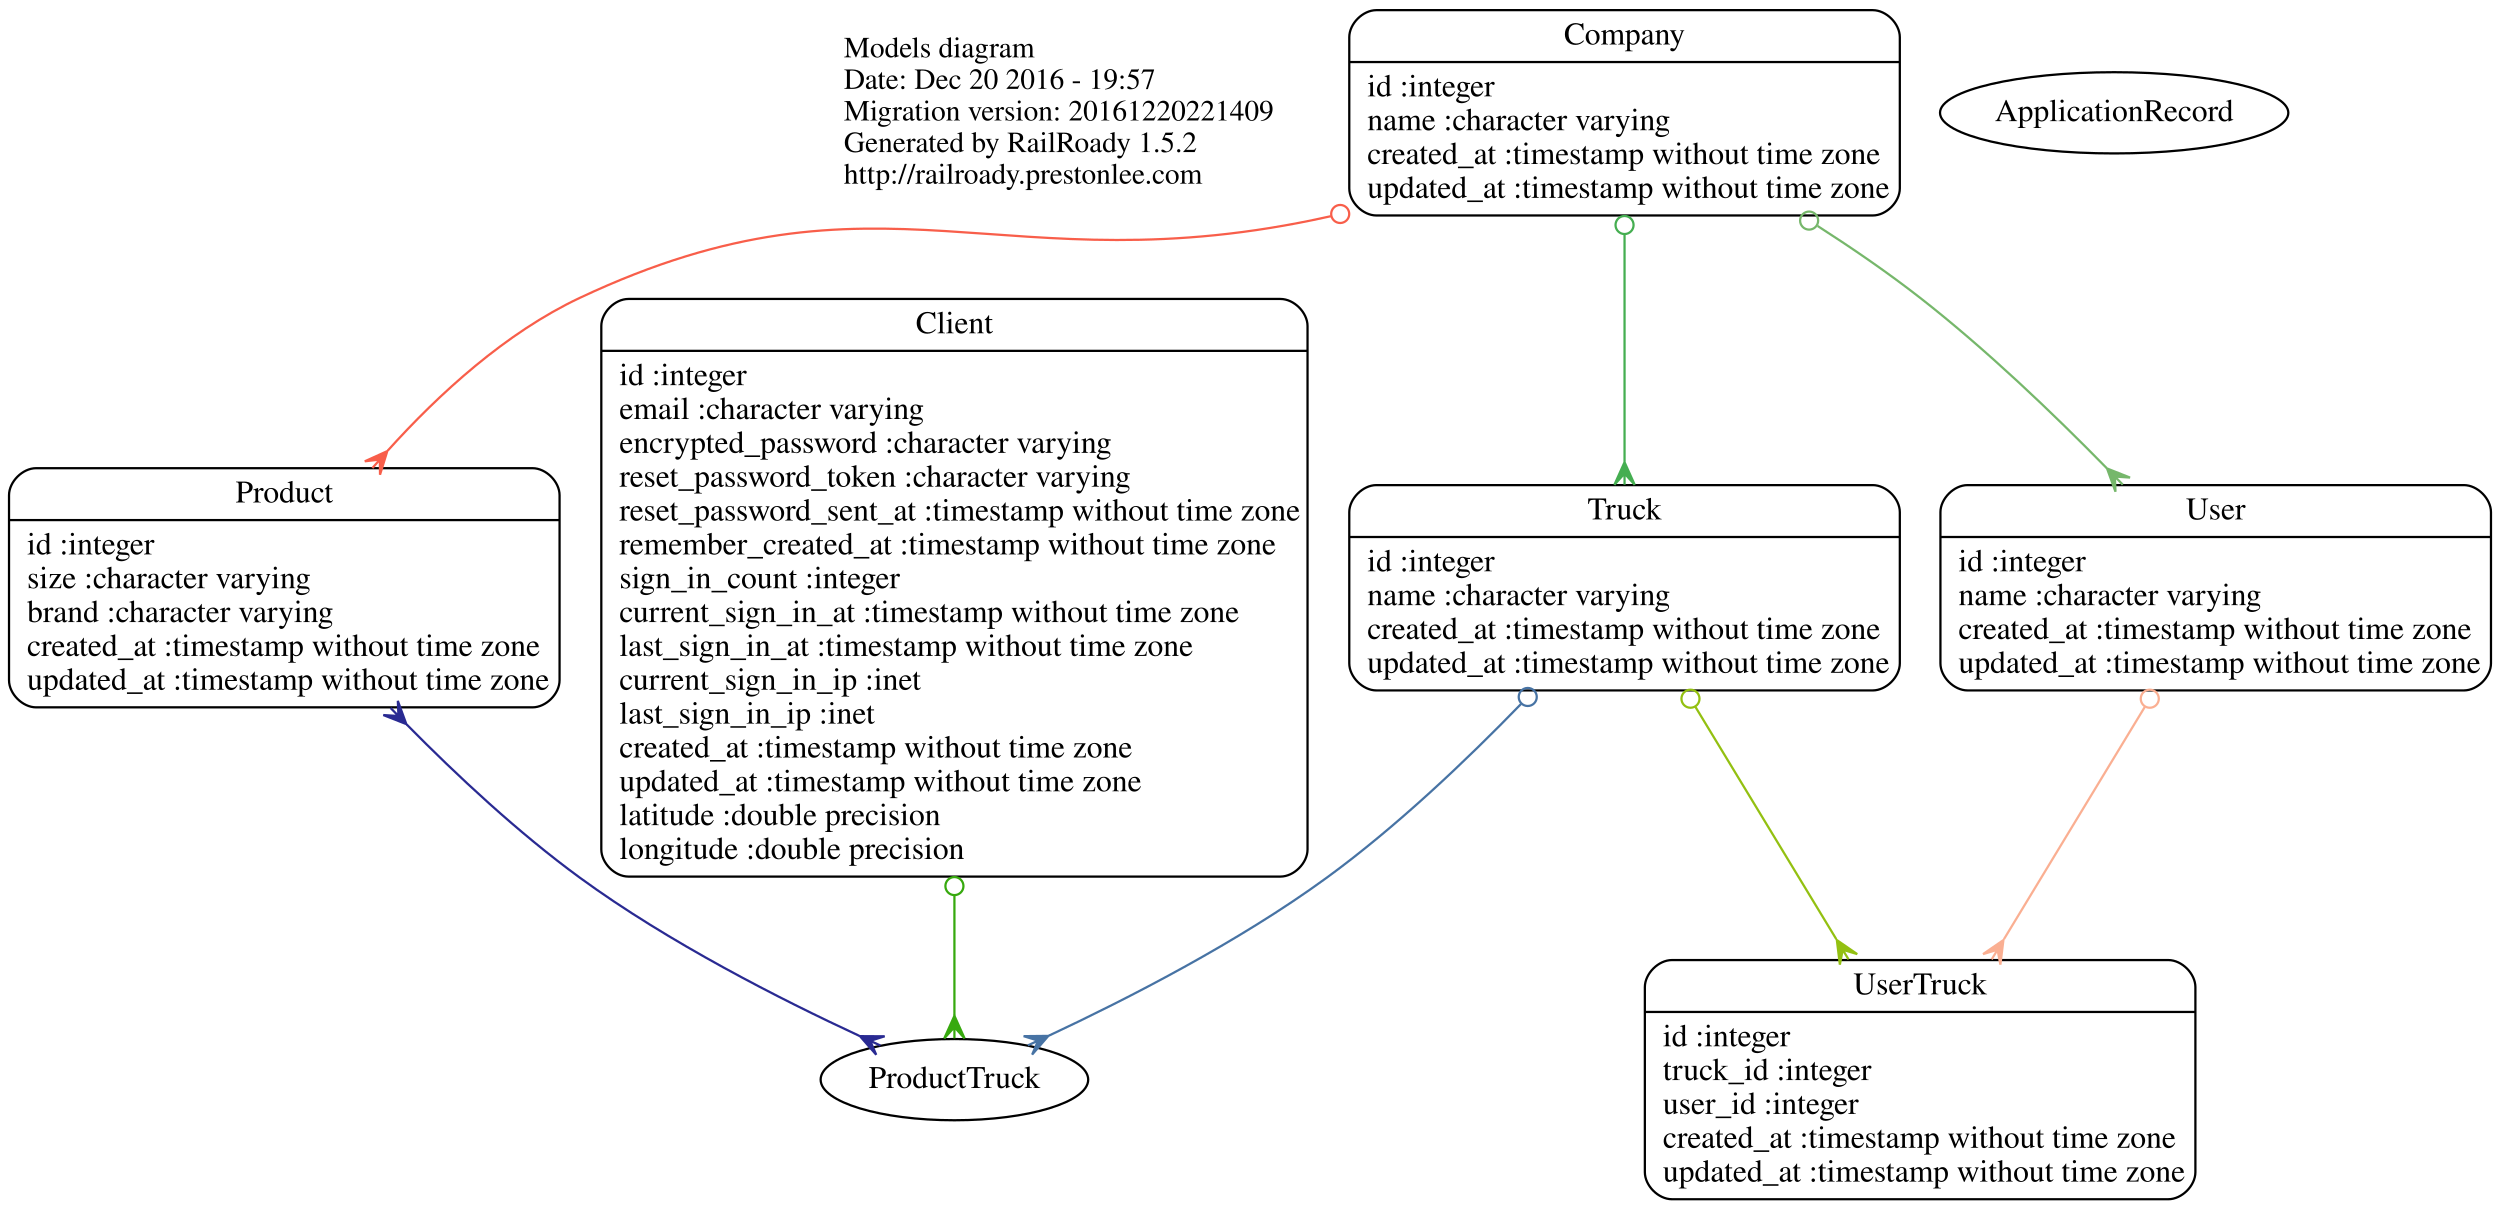
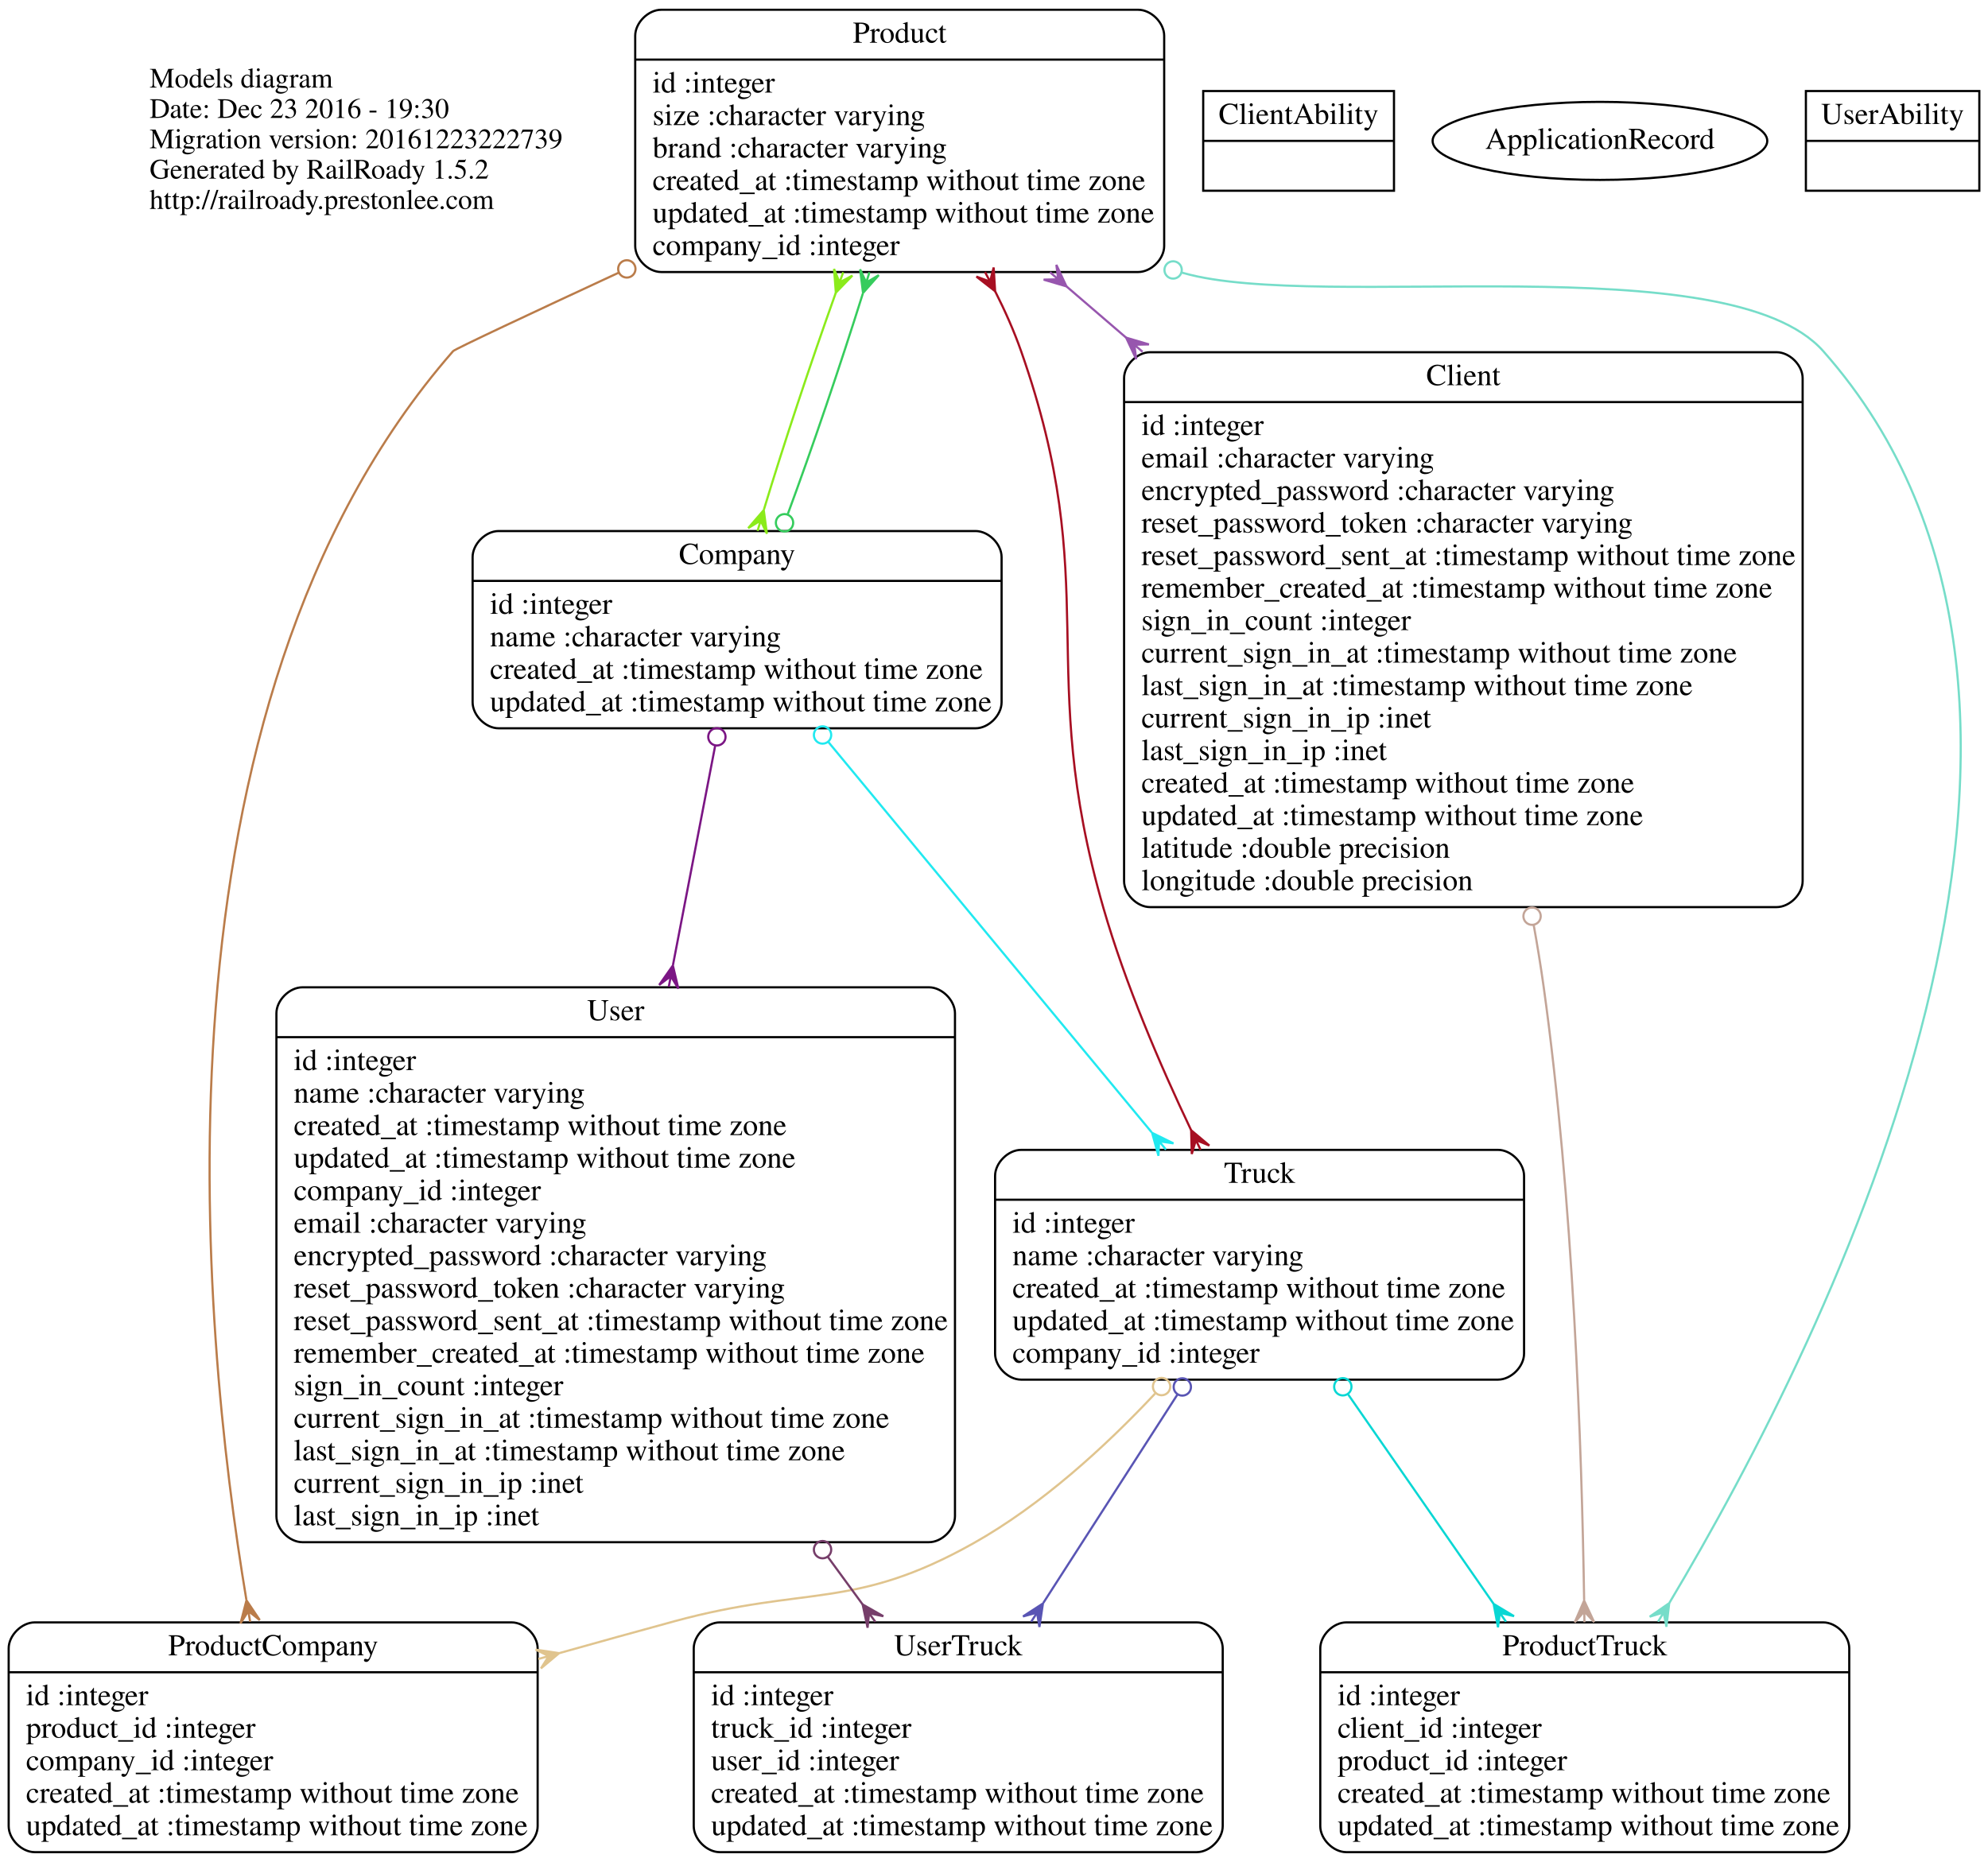
- <svg xmlns="http://www.w3.org/2000/svg" width="1108pt" height="536pt" viewBox="0.00 0.00 1108.00 536.00">
-   <g id="graph0" class="graph" transform="scale(1 1) rotate(0) translate(4 532)">
-     <polygon fill="none" stroke="none" points="-4,4 -4,-532 1104,-532 1104,4 -4,4" />
+ <svg xmlns="http://www.w3.org/2000/svg" width="917pt" height="859pt" viewBox="0.00 0.00 917.00 859.00">
+   <g id="graph0" class="graph" transform="scale(1 1) rotate(0) translate(4 855)">
+     <polygon fill="none" stroke="none" points="-4,4 -4,-855 913,-855 913,4 -4,4" />
    <g id="node1" class="node">
-       <text text-anchor="start" x="370" y="-506.6" font-family="Times,serif" font-size="13.00">Models diagram</text>
-       <text text-anchor="start" x="370" y="-492.6" font-family="Times,serif" font-size="13.00">Date: Dec 20 2016 - 19:57</text>
-       <text text-anchor="start" x="370" y="-478.6" font-family="Times,serif" font-size="13.00">Migration version: 20161220221409</text>
-       <text text-anchor="start" x="370" y="-464.6" font-family="Times,serif" font-size="13.00">Generated by RailRoady 1.5.2</text>
-       <text text-anchor="start" x="370" y="-450.6" font-family="Times,serif" font-size="13.00">http://railroady.prestonlee.com</text>
+       <text text-anchor="start" x="65" y="-814.6" font-family="Times,serif" font-size="13.00">Models diagram</text>
+       <text text-anchor="start" x="65" y="-800.6" font-family="Times,serif" font-size="13.00">Date: Dec 23 2016 - 19:30</text>
+       <text text-anchor="start" x="65" y="-786.6" font-family="Times,serif" font-size="13.00">Migration version: 20161223222739</text>
+       <text text-anchor="start" x="65" y="-772.6" font-family="Times,serif" font-size="13.00">Generated by RailRoady 1.5.2</text>
+       <text text-anchor="start" x="65" y="-758.6" font-family="Times,serif" font-size="13.00">http://railroady.prestonlee.com</text>
    </g>
    <g id="node2" class="node">
-       <path fill="none" stroke="black" d="M12,-218.5C12,-218.5 232,-218.5 232,-218.5 238,-218.5 244,-224.5 244,-230.5 244,-230.5 244,-312.5 244,-312.5 244,-318.5 238,-324.5 232,-324.5 232,-324.5 12,-324.5 12,-324.5 6,-324.5 0,-318.5 0,-312.5 0,-312.5 0,-230.5 0,-230.5 0,-224.5 6,-218.5 12,-218.5" />
-       <text text-anchor="middle" x="122" y="-309.3" font-family="Times,serif" font-size="14.00">Product</text>
-       <polyline fill="none" stroke="black" points="0,-301.5 244,-301.5 " />
-       <text text-anchor="start" x="8" y="-286.3" font-family="Times,serif" font-size="14.00">id :integer</text>
-       <text text-anchor="start" x="8" y="-271.3" font-family="Times,serif" font-size="14.00">size :character varying</text>
-       <text text-anchor="start" x="8" y="-256.3" font-family="Times,serif" font-size="14.00">brand :character varying</text>
-       <text text-anchor="start" x="8" y="-241.3" font-family="Times,serif" font-size="14.00">created_at :timestamp without time zone</text>
-       <text text-anchor="start" x="8" y="-226.3" font-family="Times,serif" font-size="14.00">updated_at :timestamp without time zone</text>
+       <path fill="none" stroke="black" d="M12,-0.5C12,-0.5 232,-0.5 232,-0.5 238,-0.5 244,-6.5 244,-12.5 244,-12.5 244,-94.5 244,-94.5 244,-100.5 238,-106.5 232,-106.5 232,-106.5 12,-106.5 12,-106.5 6,-106.5 0,-100.5 0,-94.5 0,-94.5 0,-12.5 0,-12.5 0,-6.5 6,-0.5 12,-0.5" />
+       <text text-anchor="middle" x="122" y="-91.3" font-family="Times,serif" font-size="14.00">ProductCompany</text>
+       <polyline fill="none" stroke="black" points="0,-83.5 244,-83.5 " />
+       <text text-anchor="start" x="8" y="-68.3" font-family="Times,serif" font-size="14.00">id :integer</text>
+       <text text-anchor="start" x="8" y="-53.3" font-family="Times,serif" font-size="14.00">product_id :integer</text>
+       <text text-anchor="start" x="8" y="-38.3" font-family="Times,serif" font-size="14.00">company_id :integer</text>
+       <text text-anchor="start" x="8" y="-23.3" font-family="Times,serif" font-size="14.00">created_at :timestamp without time zone</text>
+       <text text-anchor="start" x="8" y="-8.3" font-family="Times,serif" font-size="14.00">updated_at :timestamp without time zone</text>
+     </g>
+     <g id="node3" class="node">
+       <path fill="none" stroke="black" d="M301,-729.5C301,-729.5 521,-729.5 521,-729.5 527,-729.5 533,-735.5 533,-741.5 533,-741.5 533,-838.5 533,-838.5 533,-844.5 527,-850.5 521,-850.5 521,-850.5 301,-850.5 301,-850.5 295,-850.5 289,-844.5 289,-838.5 289,-838.5 289,-741.5 289,-741.5 289,-735.5 295,-729.5 301,-729.5" />
+       <text text-anchor="middle" x="411" y="-835.3" font-family="Times,serif" font-size="14.00">Product</text>
+       <polyline fill="none" stroke="black" points="289,-827.5 533,-827.5 " />
+       <text text-anchor="start" x="297" y="-812.3" font-family="Times,serif" font-size="14.00">id :integer</text>
+       <text text-anchor="start" x="297" y="-797.3" font-family="Times,serif" font-size="14.00">size :character varying</text>
+       <text text-anchor="start" x="297" y="-782.3" font-family="Times,serif" font-size="14.00">brand :character varying</text>
+       <text text-anchor="start" x="297" y="-767.3" font-family="Times,serif" font-size="14.00">created_at :timestamp without time zone</text>
+       <text text-anchor="start" x="297" y="-752.3" font-family="Times,serif" font-size="14.00">updated_at :timestamp without time zone</text>
+       <text text-anchor="start" x="297" y="-737.3" font-family="Times,serif" font-size="14.00">company_id :integer</text>
+     </g>
+     <g id="edge3" class="edge">
+       <path fill="none" stroke="#ba7c4a" d="M281.366,-729.192C240.626,-710.284 205.851,-693.975 205,-693 61.24,-528.4 88.648,-242.821 109.63,-117.041" />
+       <ellipse fill="none" stroke="#ba7c4a" cx="285.134" cy="-730.94" rx="4" ry="4" />
+       <polygon fill="#ba7c4a" stroke="#ba7c4a" points="109.693,-116.675 115.816,-107.578 110.537,-111.746 111.381,-106.818 111.381,-106.818 111.381,-106.818 110.537,-111.746 106.945,-106.059 109.693,-116.675 109.693,-116.675" />
+     </g>
+     <g id="node6" class="node">
+       <path fill="none" stroke="black" d="M526.5,-436.5C526.5,-436.5 815.5,-436.5 815.5,-436.5 821.5,-436.5 827.5,-442.5 827.5,-448.5 827.5,-448.5 827.5,-680.5 827.5,-680.5 827.5,-686.5 821.5,-692.5 815.5,-692.5 815.5,-692.5 526.5,-692.5 526.5,-692.5 520.5,-692.5 514.5,-686.5 514.5,-680.5 514.5,-680.5 514.5,-448.5 514.5,-448.5 514.5,-442.5 520.5,-436.5 526.5,-436.5" />
+       <text text-anchor="middle" x="671" y="-677.3" font-family="Times,serif" font-size="14.00">Client</text>
+       <polyline fill="none" stroke="black" points="514.5,-669.5 827.5,-669.5 " />
+       <text text-anchor="start" x="522.5" y="-654.3" font-family="Times,serif" font-size="14.00">id :integer</text>
+       <text text-anchor="start" x="522.5" y="-639.3" font-family="Times,serif" font-size="14.00">email :character varying</text>
+       <text text-anchor="start" x="522.5" y="-624.3" font-family="Times,serif" font-size="14.00">encrypted_password :character varying</text>
+       <text text-anchor="start" x="522.5" y="-609.3" font-family="Times,serif" font-size="14.00">reset_password_token :character varying</text>
+       <text text-anchor="start" x="522.5" y="-594.3" font-family="Times,serif" font-size="14.00">reset_password_sent_at :timestamp without time zone</text>
+       <text text-anchor="start" x="522.5" y="-579.3" font-family="Times,serif" font-size="14.00">remember_created_at :timestamp without time zone</text>
+       <text text-anchor="start" x="522.5" y="-564.3" font-family="Times,serif" font-size="14.00">sign_in_count :integer</text>
+       <text text-anchor="start" x="522.5" y="-549.3" font-family="Times,serif" font-size="14.00">current_sign_in_at :timestamp without time zone</text>
+       <text text-anchor="start" x="522.5" y="-534.3" font-family="Times,serif" font-size="14.00">last_sign_in_at :timestamp without time zone</text>
+       <text text-anchor="start" x="522.5" y="-519.3" font-family="Times,serif" font-size="14.00">current_sign_in_ip :inet</text>
+       <text text-anchor="start" x="522.5" y="-504.3" font-family="Times,serif" font-size="14.00">last_sign_in_ip :inet</text>
+       <text text-anchor="start" x="522.5" y="-489.3" font-family="Times,serif" font-size="14.00">created_at :timestamp without time zone</text>
+       <text text-anchor="start" x="522.5" y="-474.3" font-family="Times,serif" font-size="14.00">updated_at :timestamp without time zone</text>
+       <text text-anchor="start" x="522.5" y="-459.3" font-family="Times,serif" font-size="14.00">latitude :double precision</text>
+       <text text-anchor="start" x="522.5" y="-444.3" font-family="Times,serif" font-size="14.00">longitude :double precision</text>
+     </g>
+     <g id="edge2" class="edge">
+       <path fill="none" stroke="#9756ae" d="M487.976,-722.83C496.808,-715.238 506.034,-707.307 515.446,-699.217" />
+       <polygon fill="#9756ae" stroke="#9756ae" points="487.917,-722.881 477.4,-725.987 484.125,-726.14 480.334,-729.4 480.334,-729.4 480.334,-729.4 484.125,-726.14 483.267,-732.812 487.917,-722.881 487.917,-722.881" />
+       <polygon fill="#9756ae" stroke="#9756ae" points="515.446,-699.216 525.963,-696.11 519.238,-695.957 523.03,-692.698 523.03,-692.698 523.03,-692.698 519.238,-695.957 520.096,-689.285 515.446,-699.216 515.446,-699.216" />
+     </g>
+     <g id="node8" class="node">
+       <path fill="none" stroke="black" d="M226,-519C226,-519 446,-519 446,-519 452,-519 458,-525 458,-531 458,-531 458,-598 458,-598 458,-604 452,-610 446,-610 446,-610 226,-610 226,-610 220,-610 214,-604 214,-598 214,-598 214,-531 214,-531 214,-525 220,-519 226,-519" />
+       <text text-anchor="middle" x="336" y="-594.8" font-family="Times,serif" font-size="14.00">Company</text>
+       <polyline fill="none" stroke="black" points="214,-587 458,-587 " />
+       <text text-anchor="start" x="222" y="-571.8" font-family="Times,serif" font-size="14.00">id :integer</text>
+       <text text-anchor="start" x="222" y="-556.8" font-family="Times,serif" font-size="14.00">name :character varying</text>
+       <text text-anchor="start" x="222" y="-541.8" font-family="Times,serif" font-size="14.00">created_at :timestamp without time zone</text>
+       <text text-anchor="start" x="222" y="-526.8" font-family="Times,serif" font-size="14.00">updated_at :timestamp without time zone</text>
+     </g>
+     <g id="edge4" class="edge">
+       <path fill="none" stroke="#8beb1b" d="M381.548,-719.98C370.03,-687.815 357.504,-650.09 348.389,-619.972" />
+       <polygon fill="#8beb1b" stroke="#8beb1b" points="381.553,-719.995 380.719,-730.929 383.252,-724.697 384.951,-729.4 384.951,-729.4 384.951,-729.4 383.252,-724.697 389.183,-727.871 381.553,-719.995 381.553,-719.995" />
+       <polygon fill="#8beb1b" stroke="#8beb1b" points="348.293,-619.652 349.747,-608.783 346.864,-614.86 345.435,-610.069 345.435,-610.069 345.435,-610.069 346.864,-614.86 341.123,-611.355 348.293,-619.652 348.293,-619.652" />
+     </g>
+     <g id="node12" class="node">
+       <path fill="none" stroke="black" d="M617,-0.5C617,-0.5 837,-0.5 837,-0.5 843,-0.5 849,-6.5 849,-12.5 849,-12.5 849,-94.5 849,-94.5 849,-100.5 843,-106.5 837,-106.5 837,-106.5 617,-106.5 617,-106.5 611,-106.5 605,-100.5 605,-94.5 605,-94.5 605,-12.5 605,-12.5 605,-6.5 611,-0.5 617,-0.5" />
+       <text text-anchor="middle" x="727" y="-91.3" font-family="Times,serif" font-size="14.00">ProductTruck</text>
+       <polyline fill="none" stroke="black" points="605,-83.5 849,-83.5 " />
+       <text text-anchor="start" x="613" y="-68.3" font-family="Times,serif" font-size="14.00">id :integer</text>
+       <text text-anchor="start" x="613" y="-53.3" font-family="Times,serif" font-size="14.00">client_id :integer</text>
+       <text text-anchor="start" x="613" y="-38.3" font-family="Times,serif" font-size="14.00">product_id :integer</text>
+       <text text-anchor="start" x="613" y="-23.3" font-family="Times,serif" font-size="14.00">created_at :timestamp without time zone</text>
+       <text text-anchor="start" x="613" y="-8.3" font-family="Times,serif" font-size="14.00">updated_at :timestamp without time zone</text>
+     </g>
+     <g id="edge1" class="edge">
+       <path fill="none" stroke="#76ddc9" d="M541.187,-729.231C541.458,-729.154 541.729,-729.077 542,-729 605.552,-711.037 793.221,-742.446 837,-693 983.363,-527.69 840.607,-240.502 766.05,-115.525" />
+       <ellipse fill="none" stroke="#76ddc9" cx="537.121" cy="-730.455" rx="4" ry="4" />
+       <polygon fill="#76ddc9" stroke="#76ddc9" points="765.961,-115.379 764.66,-104.49 763.383,-111.095 760.804,-106.811 760.804,-106.811 760.804,-106.811 763.383,-111.095 756.949,-109.132 765.961,-115.379 765.961,-115.379" />
+     </g>
+     <g id="node4" class="node">
+       <polygon fill="none" stroke="black" points="551,-767 551,-813 639,-813 639,-767 551,-767" />
+       <text text-anchor="middle" x="595" y="-797.8" font-family="Times,serif" font-size="14.00">ClientAbility</text>
+       <polyline fill="none" stroke="black" points="551,-790 639,-790 " />
+       <text text-anchor="middle" x="595" y="-774.8" font-family="Times,serif" font-size="14.00"> </text>
+     </g>
+     <g id="node5" class="node">
+       <path fill="none" stroke="black" d="M467,-218.5C467,-218.5 687,-218.5 687,-218.5 693,-218.5 699,-224.5 699,-230.5 699,-230.5 699,-312.5 699,-312.5 699,-318.5 693,-324.5 687,-324.5 687,-324.5 467,-324.5 467,-324.5 461,-324.5 455,-318.5 455,-312.5 455,-312.5 455,-230.5 455,-230.5 455,-224.5 461,-218.5 467,-218.5" />
+       <text text-anchor="middle" x="577" y="-309.3" font-family="Times,serif" font-size="14.00">Truck</text>
+       <polyline fill="none" stroke="black" points="455,-301.5 699,-301.5 " />
+       <text text-anchor="start" x="463" y="-286.3" font-family="Times,serif" font-size="14.00">id :integer</text>
+       <text text-anchor="start" x="463" y="-271.3" font-family="Times,serif" font-size="14.00">name :character varying</text>
+       <text text-anchor="start" x="463" y="-256.3" font-family="Times,serif" font-size="14.00">created_at :timestamp without time zone</text>
+       <text text-anchor="start" x="463" y="-241.3" font-family="Times,serif" font-size="14.00">updated_at :timestamp without time zone</text>
+       <text text-anchor="start" x="463" y="-226.3" font-family="Times,serif" font-size="14.00">company_id :integer</text>
+     </g>
+     <g id="edge8" class="edge">
+       <path fill="none" stroke="#e0c48e" d="M528.795,-212.05C505.754,-187.501 476.374,-160.616 445,-143 389.73,-111.967 368.159,-123.653 307,-107 289.877,-102.337 271.888,-97.348 254.132,-92.367" />
+       <ellipse fill="none" stroke="#e0c48e" cx="531.798" cy="-215.297" rx="4" ry="4" />
+       <polygon fill="#e0c48e" stroke="#e0c48e" points="253.925,-92.309 245.515,-85.272 249.111,-90.957 244.298,-89.604 244.298,-89.604 244.298,-89.604 249.111,-90.957 243.08,-93.936 253.925,-92.309 253.925,-92.309" />
+     </g>
+     <g id="edge6" class="edge">
+       <path fill="none" stroke="#a70f22" d="M545.397,-333.647C531.058,-363.757 515.088,-401.026 505,-436 473.002,-546.942 505.226,-584.047 467,-693 463.766,-702.217 459.621,-711.543 455.052,-720.575" />
+       <polygon fill="#a70f22" stroke="#a70f22" points="545.443,-333.551 553.84,-326.498 547.615,-329.047 549.787,-324.543 549.787,-324.543 549.787,-324.543 547.615,-329.047 545.733,-322.589 545.443,-333.551 545.443,-333.551" />
+       <polygon fill="#a70f22" stroke="#a70f22" points="455.016,-720.643 446.377,-727.397 452.688,-725.068 450.36,-729.493 450.36,-729.493 450.36,-729.493 452.688,-725.068 454.342,-731.588 455.016,-720.643 455.016,-720.643" />
+     </g>
+     <g id="node7" class="node">
+       <path fill="none" stroke="black" d="M328,-0.5C328,-0.5 548,-0.5 548,-0.5 554,-0.5 560,-6.5 560,-12.5 560,-12.5 560,-94.5 560,-94.5 560,-100.5 554,-106.5 548,-106.5 548,-106.5 328,-106.5 328,-106.5 322,-106.5 316,-100.5 316,-94.5 316,-94.5 316,-12.5 316,-12.5 316,-6.5 322,-0.5 328,-0.5" />
+       <text text-anchor="middle" x="438" y="-91.3" font-family="Times,serif" font-size="14.00">UserTruck</text>
+       <polyline fill="none" stroke="black" points="316,-83.5 560,-83.5 " />
+       <text text-anchor="start" x="324" y="-68.3" font-family="Times,serif" font-size="14.00">id :integer</text>
+       <text text-anchor="start" x="324" y="-53.3" font-family="Times,serif" font-size="14.00">truck_id :integer</text>
+       <text text-anchor="start" x="324" y="-38.3" font-family="Times,serif" font-size="14.00">user_id :integer</text>
+       <text text-anchor="start" x="324" y="-23.3" font-family="Times,serif" font-size="14.00">created_at :timestamp without time zone</text>
+       <text text-anchor="start" x="324" y="-8.3" font-family="Times,serif" font-size="14.00">updated_at :timestamp without time zone</text>
+     </g>
+     <g id="edge7" class="edge">
+       <path fill="none" stroke="#5955b4" d="M539.11,-211.62C519.924,-181.807 496.656,-145.648 477.279,-115.538" />
+       <ellipse fill="none" stroke="#5955b4" cx="541.365" cy="-215.124" rx="4" ry="4" />
+       <polygon fill="#5955b4" stroke="#5955b4" points="477.074,-115.219 475.446,-104.374 474.368,-111.014 471.662,-106.81 471.662,-106.81 471.662,-106.81 474.368,-111.014 467.878,-109.245 477.074,-115.219 477.074,-115.219" />
+     </g>
+     <g id="edge5" class="edge">
+       <path fill="none" stroke="#09d7d4" d="M617.889,-211.62C638.681,-181.679 663.918,-145.338 684.882,-115.15" />
+       <ellipse fill="none" stroke="#09d7d4" cx="615.401" cy="-215.202" rx="4" ry="4" />
+       <polygon fill="#09d7d4" stroke="#09d7d4" points="684.97,-115.023 694.37,-109.376 687.822,-110.916 690.674,-106.81 690.674,-106.81 690.674,-106.81 687.822,-110.916 686.978,-104.243 684.97,-115.023 684.97,-115.023" />
+     </g>
+     <g id="edge9" class="edge">
+       <path fill="none" stroke="#c3a598" d="M703.447,-428.239C705.165,-418.714 706.711,-409.233 708,-400 721.73,-301.673 725.651,-186.309 726.706,-116.884" />
+       <ellipse fill="none" stroke="#c3a598" cx="702.693" cy="-432.311" rx="4" ry="4" />
+       <polygon fill="#c3a598" stroke="#c3a598" points="726.71,-116.563 731.346,-106.625 726.779,-111.564 726.847,-106.564 726.847,-106.564 726.847,-106.564 726.779,-111.564 722.347,-106.503 726.71,-116.563 726.71,-116.563" />
+     </g>
+     <g id="edge10" class="edge">
+       <path fill="none" stroke="#36cc5d" d="M359.292,-617.598C370.537,-647.949 383.673,-686.606 393.986,-719.523" />
+       <ellipse fill="none" stroke="#36cc5d" cx="357.878" cy="-613.816" rx="4" ry="4" />
+       <polygon fill="#36cc5d" stroke="#36cc5d" points="394.087,-719.848 392.751,-730.732 395.568,-724.624 397.049,-729.4 397.049,-729.4 397.049,-729.4 395.568,-724.624 401.347,-728.067 394.087,-719.848 394.087,-719.848" />
+     </g>
+     <g id="edge11" class="edge">
+       <path fill="none" stroke="#21e9f0" d="M378.068,-512.704C419.615,-462.538 483.156,-385.813 527.2,-332.631" />
+       <ellipse fill="none" stroke="#21e9f0" cx="375.416" cy="-515.906" rx="4" ry="4" />
+       <polygon fill="#21e9f0" stroke="#21e9f0" points="527.445,-332.336 537.289,-327.504 530.634,-328.485 533.824,-324.634 533.824,-324.634 533.824,-324.634 530.634,-328.485 530.358,-321.764 527.445,-332.336 527.445,-332.336" />
+     </g>
+     <g id="node11" class="node">
+       <path fill="none" stroke="black" d="M135.5,-143.5C135.5,-143.5 424.5,-143.5 424.5,-143.5 430.5,-143.5 436.5,-149.5 436.5,-155.5 436.5,-155.5 436.5,-387.5 436.5,-387.5 436.5,-393.5 430.5,-399.5 424.5,-399.5 424.5,-399.5 135.5,-399.5 135.5,-399.5 129.5,-399.5 123.5,-393.5 123.5,-387.5 123.5,-387.5 123.5,-155.5 123.5,-155.5 123.5,-149.5 129.5,-143.5 135.5,-143.5" />
+       <text text-anchor="middle" x="280" y="-384.3" font-family="Times,serif" font-size="14.00">User</text>
+       <polyline fill="none" stroke="black" points="123.5,-376.5 436.5,-376.5 " />
+       <text text-anchor="start" x="131.5" y="-361.3" font-family="Times,serif" font-size="14.00">id :integer</text>
+       <text text-anchor="start" x="131.5" y="-346.3" font-family="Times,serif" font-size="14.00">name :character varying</text>
+       <text text-anchor="start" x="131.5" y="-331.3" font-family="Times,serif" font-size="14.00">created_at :timestamp without time zone</text>
+       <text text-anchor="start" x="131.5" y="-316.3" font-family="Times,serif" font-size="14.00">updated_at :timestamp without time zone</text>
+       <text text-anchor="start" x="131.5" y="-301.3" font-family="Times,serif" font-size="14.00">company_id :integer</text>
+       <text text-anchor="start" x="131.5" y="-286.3" font-family="Times,serif" font-size="14.00">email :character varying</text>
+       <text text-anchor="start" x="131.5" y="-271.3" font-family="Times,serif" font-size="14.00">encrypted_password :character varying</text>
+       <text text-anchor="start" x="131.5" y="-256.3" font-family="Times,serif" font-size="14.00">reset_password_token :character varying</text>
+       <text text-anchor="start" x="131.5" y="-241.3" font-family="Times,serif" font-size="14.00">reset_password_sent_at :timestamp without time zone</text>
+       <text text-anchor="start" x="131.5" y="-226.3" font-family="Times,serif" font-size="14.00">remember_created_at :timestamp without time zone</text>
+       <text text-anchor="start" x="131.5" y="-211.3" font-family="Times,serif" font-size="14.00">sign_in_count :integer</text>
+       <text text-anchor="start" x="131.5" y="-196.3" font-family="Times,serif" font-size="14.00">current_sign_in_at :timestamp without time zone</text>
+       <text text-anchor="start" x="131.5" y="-181.3" font-family="Times,serif" font-size="14.00">last_sign_in_at :timestamp without time zone</text>
+       <text text-anchor="start" x="131.5" y="-166.3" font-family="Times,serif" font-size="14.00">current_sign_in_ip :inet</text>
+       <text text-anchor="start" x="131.5" y="-151.3" font-family="Times,serif" font-size="14.00">last_sign_in_ip :inet</text>
+     </g>
+     <g id="edge12" class="edge">
+       <path fill="none" stroke="#7b1684" d="M325.874,-510.881C320.397,-482.418 313.351,-445.806 306.433,-409.859" />
+       <ellipse fill="none" stroke="#7b1684" cx="326.678" cy="-515.059" rx="4" ry="4" />
+       <polygon fill="#7b1684" stroke="#7b1684" points="306.377,-409.565 308.906,-398.895 305.432,-404.655 304.487,-399.745 304.487,-399.745 304.487,-399.745 305.432,-404.655 300.068,-400.596 306.377,-409.565 306.377,-409.565" />
    </g>
    <g id="node9" class="node">
-       <ellipse fill="none" stroke="black" cx="419" cy="-53.5" rx="59.29" ry="18" />
-       <text text-anchor="middle" x="419" y="-49.8" font-family="Times,serif" font-size="14.00">ProductTruck</text>
+       <ellipse fill="none" stroke="black" cx="734" cy="-790" rx="77.187" ry="18" />
+       <text text-anchor="middle" x="734" y="-786.3" font-family="Times,serif" font-size="14.00">ApplicationRecord</text>
    </g>
-     <g id="edge1" class="edge">
-       <path fill="none" stroke="#292a92" d="M176.224,-210.929C198.692,-188.124 225.827,-162.847 253,-143 292.295,-114.3 342.079,-89.029 376.832,-72.918" />
-       <polygon fill="#292a92" stroke="#292a92" points="176.08,-211.077 165.877,-215.095 172.589,-214.657 169.099,-218.237 169.099,-218.237 169.099,-218.237 172.589,-214.657 172.321,-221.378 176.08,-211.077 176.08,-211.077" />
-       <polygon fill="#292a92" stroke="#292a92" points="377.123,-72.785 388.088,-72.713 381.669,-70.703 386.215,-68.622 386.215,-68.622 386.215,-68.622 381.669,-70.703 384.341,-64.53 377.123,-72.785 377.123,-72.785" />
+     <g id="node10" class="node">
+       <polygon fill="none" stroke="black" points="829,-767 829,-813 909,-813 909,-767 829,-767" />
+       <text text-anchor="middle" x="869" y="-797.8" font-family="Times,serif" font-size="14.00">UserAbility</text>
+       <polyline fill="none" stroke="black" points="829,-790 909,-790 " />
+       <text text-anchor="middle" x="869" y="-774.8" font-family="Times,serif" font-size="14.00"> </text>
    </g>
-     <g id="node3" class="node">
-       <path fill="none" stroke="black" d="M606,-226C606,-226 826,-226 826,-226 832,-226 838,-232 838,-238 838,-238 838,-305 838,-305 838,-311 832,-317 826,-317 826,-317 606,-317 606,-317 600,-317 594,-311 594,-305 594,-305 594,-238 594,-238 594,-232 600,-226 606,-226" />
-       <text text-anchor="middle" x="716" y="-301.8" font-family="Times,serif" font-size="14.00">Truck</text>
-       <polyline fill="none" stroke="black" points="594,-294 838,-294 " />
-       <text text-anchor="start" x="602" y="-278.8" font-family="Times,serif" font-size="14.00">id :integer</text>
-       <text text-anchor="start" x="602" y="-263.8" font-family="Times,serif" font-size="14.00">name :character varying</text>
-       <text text-anchor="start" x="602" y="-248.8" font-family="Times,serif" font-size="14.00">created_at :timestamp without time zone</text>
-       <text text-anchor="start" x="602" y="-233.8" font-family="Times,serif" font-size="14.00">updated_at :timestamp without time zone</text>
-     </g>
-     <g id="node5" class="node">
-       <path fill="none" stroke="black" d="M737,-0.5C737,-0.5 957,-0.5 957,-0.5 963,-0.5 969,-6.5 969,-12.5 969,-12.5 969,-94.5 969,-94.5 969,-100.5 963,-106.5 957,-106.5 957,-106.5 737,-106.5 737,-106.5 731,-106.5 725,-100.5 725,-94.5 725,-94.5 725,-12.5 725,-12.5 725,-6.5 731,-0.5 737,-0.5" />
-       <text text-anchor="middle" x="847" y="-91.3" font-family="Times,serif" font-size="14.00">UserTruck</text>
-       <polyline fill="none" stroke="black" points="725,-83.5 969,-83.5 " />
-       <text text-anchor="start" x="733" y="-68.3" font-family="Times,serif" font-size="14.00">id :integer</text>
-       <text text-anchor="start" x="733" y="-53.3" font-family="Times,serif" font-size="14.00">truck_id :integer</text>
-       <text text-anchor="start" x="733" y="-38.3" font-family="Times,serif" font-size="14.00">user_id :integer</text>
-       <text text-anchor="start" x="733" y="-23.3" font-family="Times,serif" font-size="14.00">created_at :timestamp without time zone</text>
-       <text text-anchor="start" x="733" y="-8.3" font-family="Times,serif" font-size="14.00">updated_at :timestamp without time zone</text>
-     </g>
-     <g id="edge3" class="edge">
-       <path fill="none" stroke="#93c011" d="M747.427,-218.682C766.196,-187.735 790.138,-148.258 809.841,-115.77" />
-       <ellipse fill="none" stroke="#93c011" cx="745.218" cy="-222.325" rx="4" ry="4" />
-       <polygon fill="#93c011" stroke="#93c011" points="810.092,-115.355 819.126,-109.138 812.685,-111.08 815.278,-106.805 815.278,-106.805 815.278,-106.805 812.685,-111.08 811.43,-104.471 810.092,-115.355 810.092,-115.355" />
-     </g>
-     <g id="edge2" class="edge">
-       <path fill="none" stroke="#4773a4" d="M670.186,-220.076C646.005,-195.127 614.98,-165.597 584,-143 544.871,-114.459 495.399,-89.163 460.877,-73.002" />
-       <ellipse fill="none" stroke="#4773a4" cx="673.094" cy="-223.1" rx="4" ry="4" />
-       <polygon fill="#4773a4" stroke="#4773a4" points="460.633,-72.889 453.446,-64.607 456.095,-70.79 451.557,-68.691 451.557,-68.691 451.557,-68.691 456.095,-70.79 449.668,-72.775 460.633,-72.889 460.633,-72.889" />
-     </g>
-     <g id="node4" class="node">
-       <path fill="none" stroke="black" d="M274.5,-143.5C274.5,-143.5 563.5,-143.5 563.5,-143.5 569.5,-143.5 575.5,-149.5 575.5,-155.5 575.5,-155.5 575.5,-387.5 575.5,-387.5 575.5,-393.5 569.5,-399.5 563.5,-399.5 563.5,-399.5 274.5,-399.5 274.5,-399.5 268.5,-399.5 262.5,-393.5 262.5,-387.5 262.5,-387.5 262.5,-155.5 262.5,-155.5 262.5,-149.5 268.5,-143.5 274.5,-143.5" />
-       <text text-anchor="middle" x="419" y="-384.3" font-family="Times,serif" font-size="14.00">Client</text>
-       <polyline fill="none" stroke="black" points="262.5,-376.5 575.5,-376.5 " />
-       <text text-anchor="start" x="270.5" y="-361.3" font-family="Times,serif" font-size="14.00">id :integer</text>
-       <text text-anchor="start" x="270.5" y="-346.3" font-family="Times,serif" font-size="14.00">email :character varying</text>
-       <text text-anchor="start" x="270.5" y="-331.3" font-family="Times,serif" font-size="14.00">encrypted_password :character varying</text>
-       <text text-anchor="start" x="270.5" y="-316.3" font-family="Times,serif" font-size="14.00">reset_password_token :character varying</text>
-       <text text-anchor="start" x="270.5" y="-301.3" font-family="Times,serif" font-size="14.00">reset_password_sent_at :timestamp without time zone</text>
-       <text text-anchor="start" x="270.5" y="-286.3" font-family="Times,serif" font-size="14.00">remember_created_at :timestamp without time zone</text>
-       <text text-anchor="start" x="270.5" y="-271.3" font-family="Times,serif" font-size="14.00">sign_in_count :integer</text>
-       <text text-anchor="start" x="270.5" y="-256.3" font-family="Times,serif" font-size="14.00">current_sign_in_at :timestamp without time zone</text>
-       <text text-anchor="start" x="270.5" y="-241.3" font-family="Times,serif" font-size="14.00">last_sign_in_at :timestamp without time zone</text>
-       <text text-anchor="start" x="270.5" y="-226.3" font-family="Times,serif" font-size="14.00">current_sign_in_ip :inet</text>
-       <text text-anchor="start" x="270.5" y="-211.3" font-family="Times,serif" font-size="14.00">last_sign_in_ip :inet</text>
-       <text text-anchor="start" x="270.5" y="-196.3" font-family="Times,serif" font-size="14.00">created_at :timestamp without time zone</text>
-       <text text-anchor="start" x="270.5" y="-181.3" font-family="Times,serif" font-size="14.00">updated_at :timestamp without time zone</text>
-       <text text-anchor="start" x="270.5" y="-166.3" font-family="Times,serif" font-size="14.00">latitude :double precision</text>
-       <text text-anchor="start" x="270.5" y="-151.3" font-family="Times,serif" font-size="14.00">longitude :double precision</text>
-     </g>
-     <g id="edge4" class="edge">
-       <path fill="none" stroke="#37a90e" d="M419,-135.033C419,-114.931 419,-96.189 419,-81.853" />
-       <ellipse fill="none" stroke="#37a90e" cx="419" cy="-139.291" rx="4" ry="4" />
-       <polygon fill="#37a90e" stroke="#37a90e" points="419,-81.799 423.5,-71.799 419,-76.799 419,-71.799 419,-71.799 419,-71.799 419,-76.799 414.5,-71.799 419,-81.799 419,-81.799" />
-     </g>
-     <g id="node6" class="node">
-       <path fill="none" stroke="black" d="M606,-436.5C606,-436.5 826,-436.5 826,-436.5 832,-436.5 838,-442.5 838,-448.5 838,-448.5 838,-515.5 838,-515.5 838,-521.5 832,-527.5 826,-527.5 826,-527.5 606,-527.5 606,-527.5 600,-527.5 594,-521.5 594,-515.5 594,-515.5 594,-448.5 594,-448.5 594,-442.5 600,-436.5 606,-436.5" />
-       <text text-anchor="middle" x="716" y="-512.3" font-family="Times,serif" font-size="14.00">Company</text>
-       <polyline fill="none" stroke="black" points="594,-504.5 838,-504.5 " />
-       <text text-anchor="start" x="602" y="-489.3" font-family="Times,serif" font-size="14.00">id :integer</text>
-       <text text-anchor="start" x="602" y="-474.3" font-family="Times,serif" font-size="14.00">name :character varying</text>
-       <text text-anchor="start" x="602" y="-459.3" font-family="Times,serif" font-size="14.00">created_at :timestamp without time zone</text>
-       <text text-anchor="start" x="602" y="-444.3" font-family="Times,serif" font-size="14.00">updated_at :timestamp without time zone</text>
-     </g>
-     <g id="edge5" class="edge">
-       <path fill="none" stroke="#f85e4a" d="M585.826,-436.185C585.55,-436.123 585.275,-436.061 585,-436 440.139,-403.69 387.288,-463.209 253,-400 220.211,-384.566 190.61,-357.534 167.876,-332.321" />
-       <ellipse fill="none" stroke="#f85e4a" cx="589.977" cy="-437.167" rx="4" ry="4" />
-       <polygon fill="#f85e4a" stroke="#f85e4a" points="167.656,-332.072 164.421,-321.594 164.351,-328.32 161.045,-324.569 161.045,-324.569 161.045,-324.569 164.351,-328.32 157.669,-327.544 167.656,-332.072 167.656,-332.072" />
-     </g>
-     <g id="edge6" class="edge">
-       <path fill="none" stroke="#45ae51" d="M716,-428.225C716,-397.41 716,-358.585 716,-327.411" />
-       <ellipse fill="none" stroke="#45ae51" cx="716" cy="-432.272" rx="4" ry="4" />
-       <polygon fill="#45ae51" stroke="#45ae51" points="716,-327.155 720.5,-317.154 716,-322.155 716,-317.155 716,-317.155 716,-317.155 716,-322.155 711.5,-317.155 716,-327.155 716,-327.155" />
-     </g>
-     <g id="node8" class="node">
-       <path fill="none" stroke="black" d="M868,-226C868,-226 1088,-226 1088,-226 1094,-226 1100,-232 1100,-238 1100,-238 1100,-305 1100,-305 1100,-311 1094,-317 1088,-317 1088,-317 868,-317 868,-317 862,-317 856,-311 856,-305 856,-305 856,-238 856,-238 856,-232 862,-226 868,-226" />
-       <text text-anchor="middle" x="978" y="-301.8" font-family="Times,serif" font-size="14.00">User</text>
-       <polyline fill="none" stroke="black" points="856,-294 1100,-294 " />
-       <text text-anchor="start" x="864" y="-278.8" font-family="Times,serif" font-size="14.00">id :integer</text>
-       <text text-anchor="start" x="864" y="-263.8" font-family="Times,serif" font-size="14.00">name :character varying</text>
-       <text text-anchor="start" x="864" y="-248.8" font-family="Times,serif" font-size="14.00">created_at :timestamp without time zone</text>
-       <text text-anchor="start" x="864" y="-233.8" font-family="Times,serif" font-size="14.00">updated_at :timestamp without time zone</text>
-     </g>
-     <g id="edge7" class="edge">
-       <path fill="none" stroke="#76b76b" d="M801.542,-431.859C817.078,-421.893 832.834,-411.058 847,-400 876.133,-377.258 905.869,-348.823 929.63,-324.58" />
-       <ellipse fill="none" stroke="#76b76b" cx="797.803" cy="-434.232" rx="4" ry="4" />
-       <polygon fill="#76b76b" stroke="#76b76b" points="929.834,-324.371 940.032,-320.34 933.32,-320.787 936.806,-317.202 936.806,-317.202 936.806,-317.202 933.32,-320.787 933.58,-314.065 929.834,-324.371 929.834,-324.371" />
-     </g>
-     <g id="node7" class="node">
-       <ellipse fill="none" stroke="black" cx="933" cy="-482" rx="77.187" ry="18" />
-       <text text-anchor="middle" x="933" y="-478.3" font-family="Times,serif" font-size="14.00">ApplicationRecord</text>
-     </g>
-     <g id="edge8" class="edge">
-       <path fill="none" stroke="#faaf92" d="M946.573,-218.682C927.804,-187.735 903.862,-148.258 884.159,-115.77" />
-       <ellipse fill="none" stroke="#faaf92" cx="948.782" cy="-222.325" rx="4" ry="4" />
-       <polygon fill="#faaf92" stroke="#faaf92" points="883.908,-115.355 882.57,-104.471 881.315,-111.08 878.722,-106.805 878.722,-106.805 878.722,-106.805 881.315,-111.08 874.874,-109.138 883.908,-115.355 883.908,-115.355" />
+     <g id="edge13" class="edge">
+       <path fill="none" stroke="#763e6a" d="M377.86,-136.716C383.377,-129.174 388.764,-121.81 393.904,-114.784" />
+       <ellipse fill="none" stroke="#763e6a" cx="375.413" cy="-140.062" rx="4" ry="4" />
+       <polygon fill="#763e6a" stroke="#763e6a" points="393.913,-114.771 403.449,-109.356 396.865,-110.735 399.817,-106.699 399.817,-106.699 399.817,-106.699 396.865,-110.735 396.185,-104.043 393.913,-114.771 393.913,-114.771" />
    </g>
  </g>
</svg>
